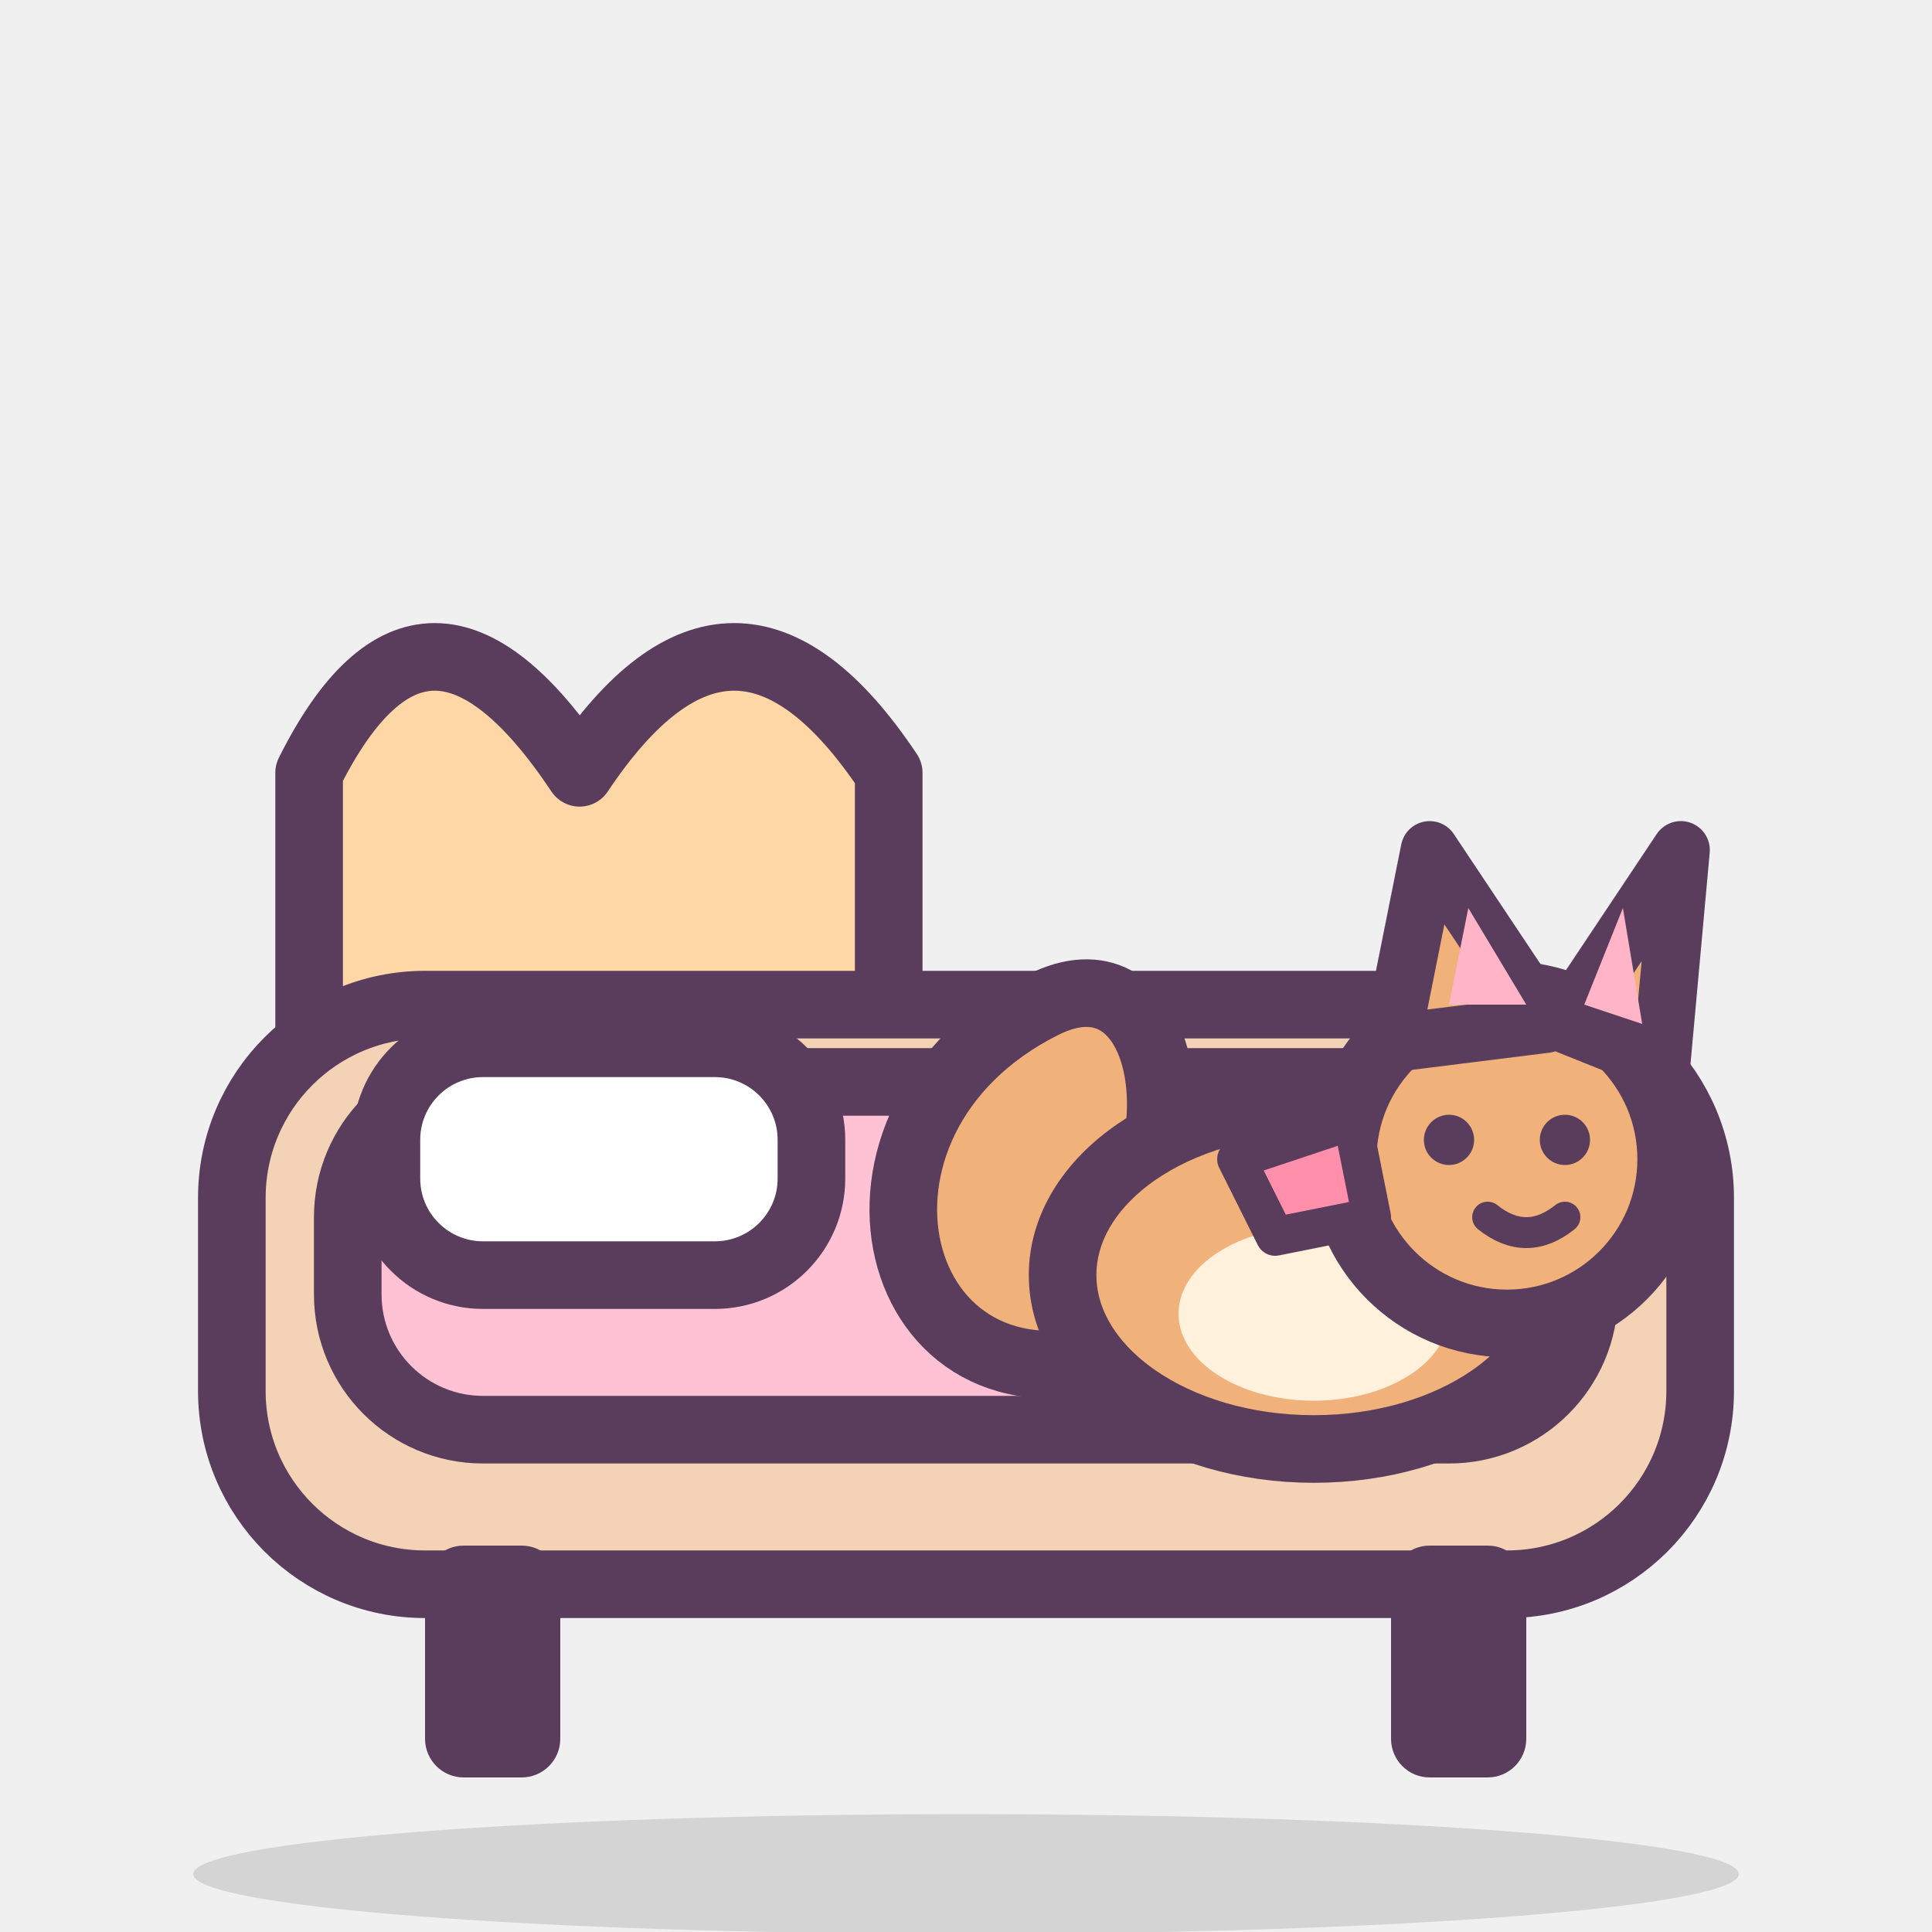
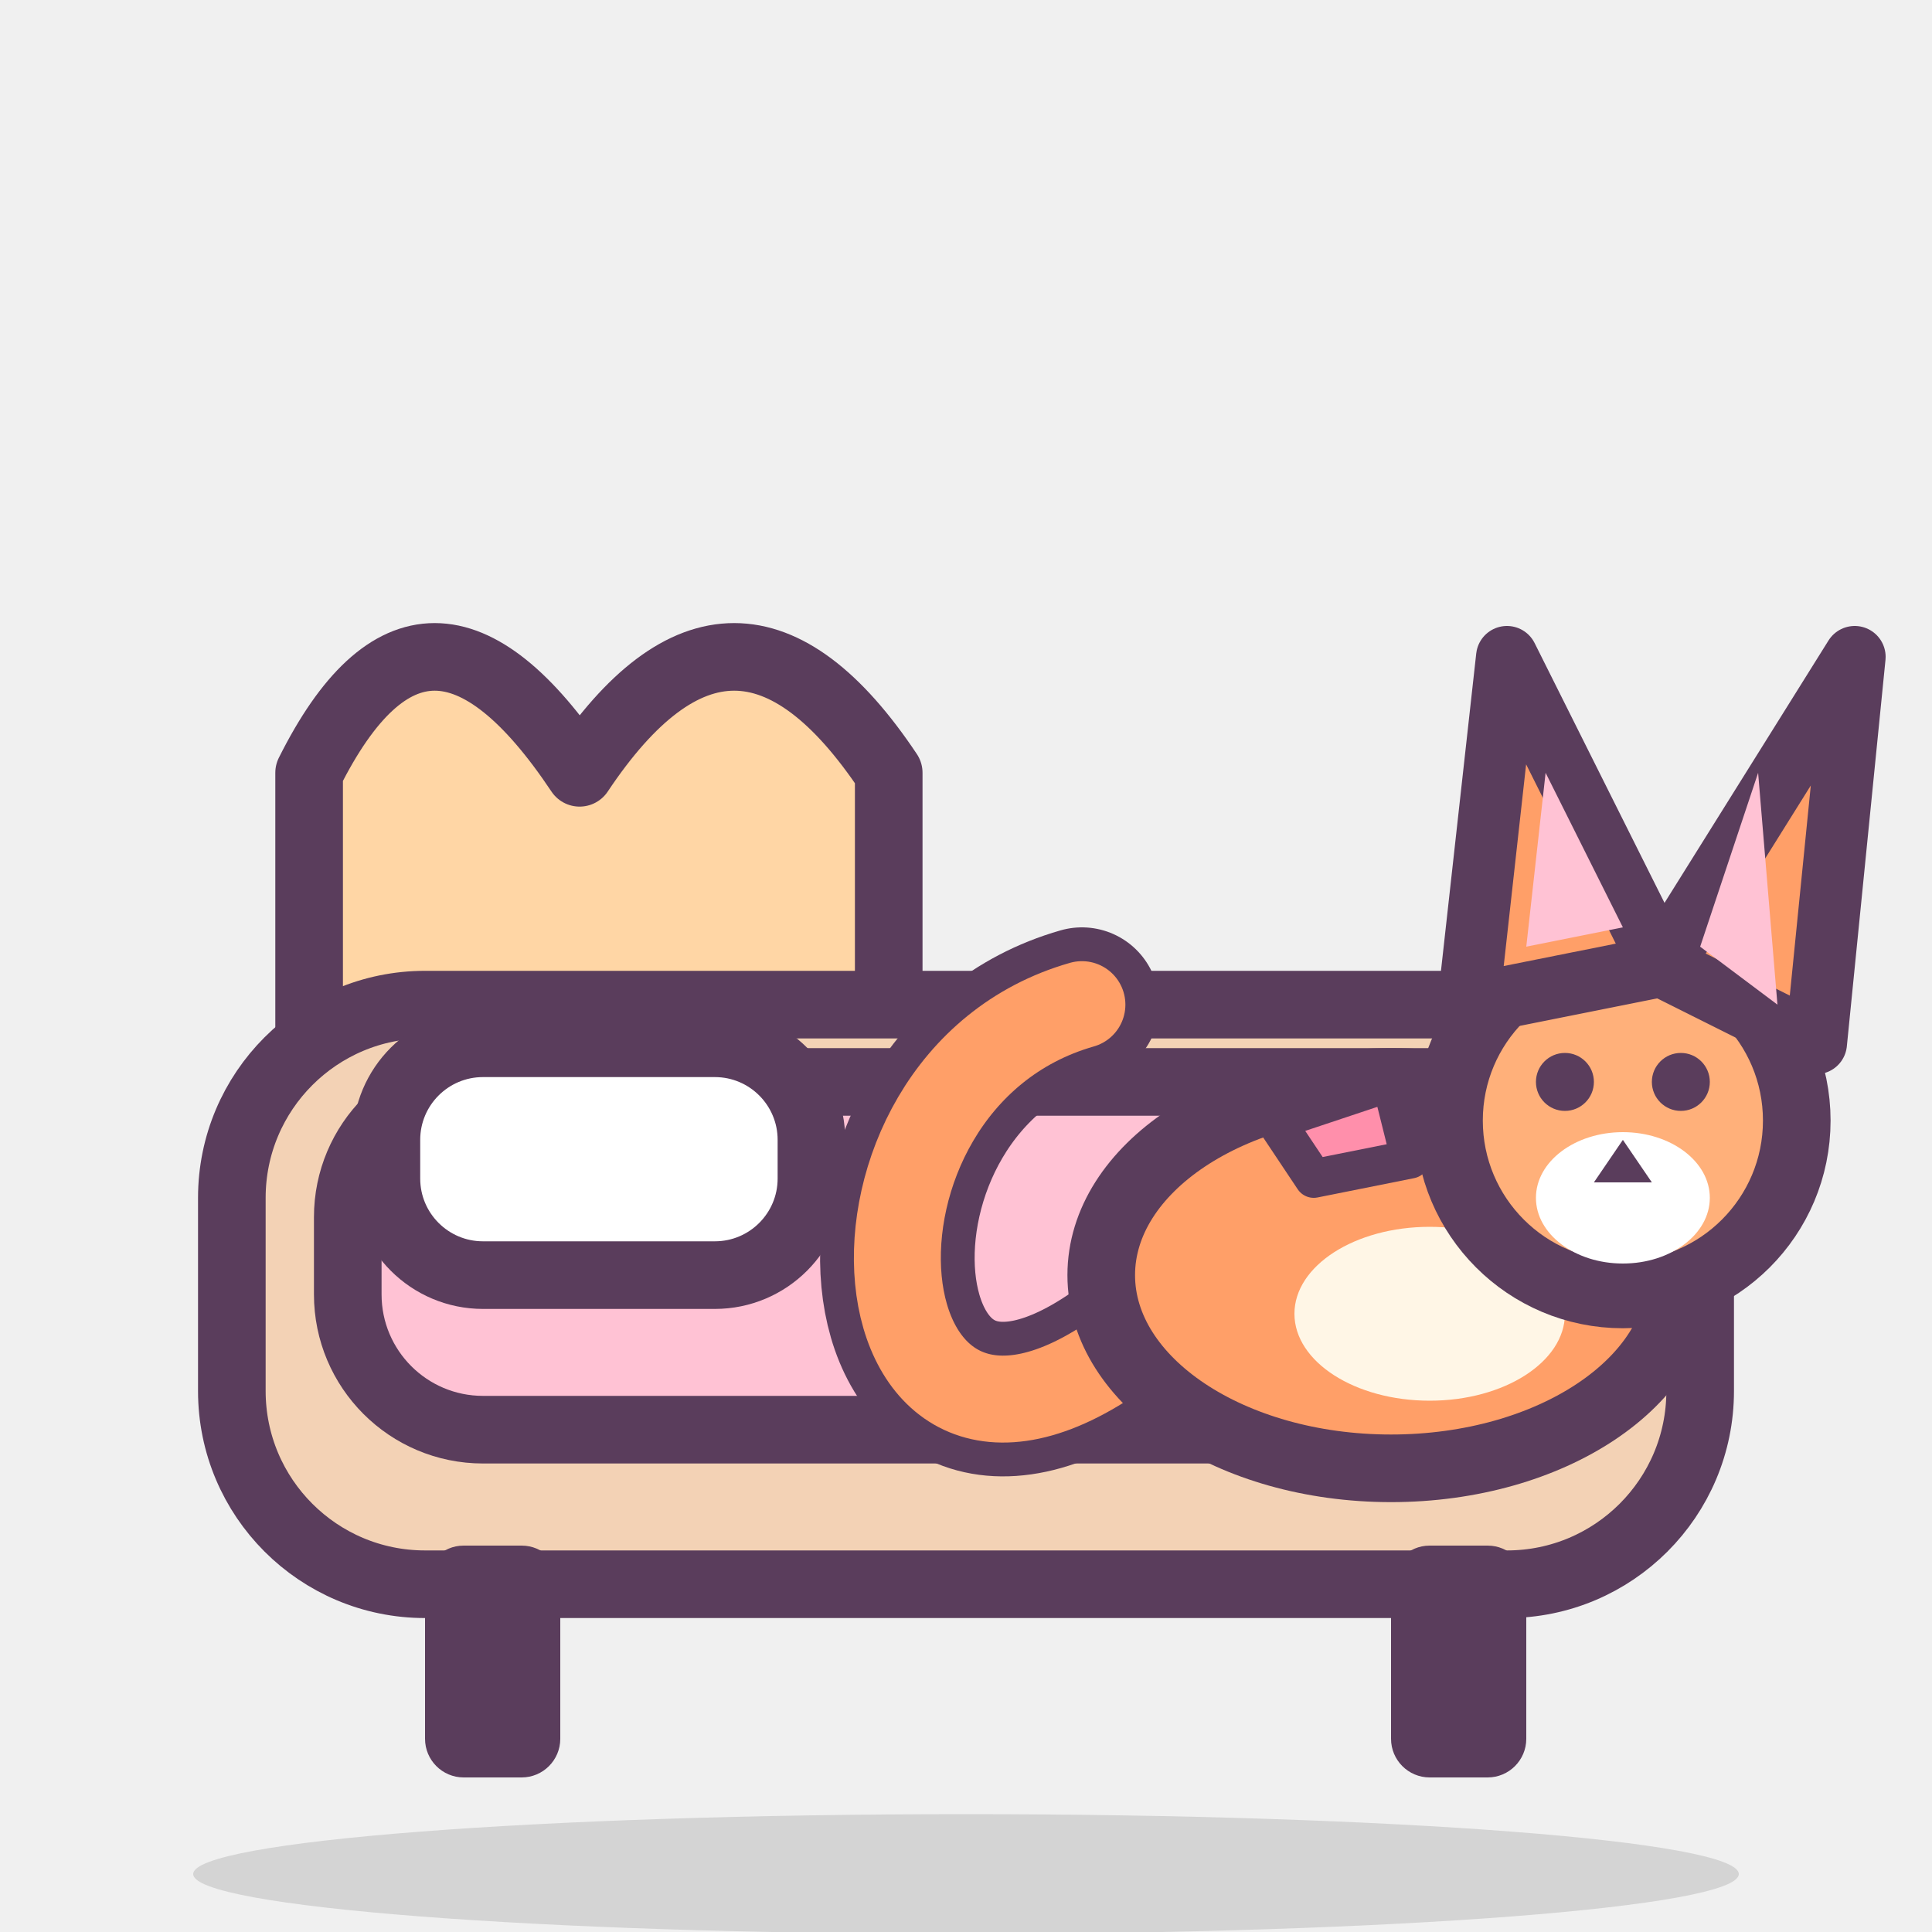
<svg xmlns="http://www.w3.org/2000/svg" viewBox="0 0 100 100" width="100" height="100">
  <ellipse cx="50" cy="97" rx="40" ry="3.1" fill="#000" opacity=".12" />
  <path d="M16 40 Q22 28 30 40 Q38 28 46 40 L46 58 H16 Z" fill="#ffd6a5" stroke="#5a3d5c" stroke-width="3.5" stroke-linejoin="round" stroke-linecap="round" />
  <rect x="12" y="52" width="76" height="30" rx="10" fill="#f3d2b5" stroke="#5a3d5c" stroke-width="3.5" stroke-linejoin="round" stroke-linecap="round" />
  <rect x="18" y="56" width="64" height="18" rx="7" fill="#ffc2d4" stroke="#5a3d5c" stroke-width="3.5" stroke-linejoin="round" stroke-linecap="round" />
  <rect x="20" y="54" width="22" height="12" rx="5" fill="#fff" stroke="#5a3d5c" stroke-width="3.5" stroke-linejoin="round" stroke-linecap="round" />
-   <path d="M58 70 C46 74 42 58 54 52 C60 49 62 58 58 64" fill="#f0b27a" stroke="#5a3d5c" stroke-width="3.5" stroke-linejoin="round" stroke-linecap="round" />
-   <ellipse cx="68" cy="66" rx="13" ry="9" fill="#f0b27a" stroke="#5a3d5c" stroke-width="3.5" stroke-linejoin="round" stroke-linecap="round" />
-   <ellipse cx="68" cy="68" rx="7" ry="4.5" fill="#fff1dc" />
-   <circle cx="78" cy="60" r="8.5" fill="#f0b27a" stroke="#5a3d5c" stroke-width="3.5" stroke-linejoin="round" stroke-linecap="round" />
-   <path d="M72 54 L74 44 L80 53 Z" fill="#f0b27a" stroke="#5a3d5c" stroke-width="3" stroke-linejoin="round" />
-   <path d="M81 53 L87 44 L86 55 Z" fill="#f0b27a" stroke="#5a3d5c" stroke-width="3" stroke-linejoin="round" />
-   <path d="M75 52 L76 47 L79 52 Z" fill="#ffb4c8" />
-   <path d="M82 52 L84 47 L85 53 Z" fill="#ffb4c8" />
-   <circle cx="75" cy="59" r="1.3" fill="#5a3d5c" />
-   <circle cx="81" cy="59" r="1.3" fill="#5a3d5c" />
-   <path d="M77 63 q2 1.6 4 0" fill="none" stroke="#5a3d5c" stroke-width="1.6" stroke-linecap="round" />
-   <path d="M64 60 l6 -2 1 5 -5 1 z" fill="#ff8fab" stroke="#5a3d5c" stroke-width="2" stroke-linejoin="round" />
+   <path d="M58 70 C44 80 42 56 56 52" fill="none" stroke="#5a3d5c" stroke-width="8" stroke-linecap="round" />
+   <path d="M58 70 C44 80 42 56 56 52" fill="none" stroke="#ff9f68" stroke-width="4.5" stroke-linecap="round" />
+   <ellipse cx="72" cy="66" rx="15" ry="10" fill="#ff9f68" stroke="#5a3d5c" stroke-width="3.5" stroke-linejoin="round" stroke-linecap="round" />
+   <ellipse cx="74" cy="68" rx="7" ry="4.5" fill="#fff6e6" />
+   <circle cx="84" cy="58" r="9" fill="#ffb07a" stroke="#5a3d5c" stroke-width="3.5" stroke-linejoin="round" stroke-linecap="round" />
+   <path d="M76 52 L78 34 L86 50 Z" fill="#ff9f68" stroke="#5a3d5c" stroke-width="3.2" stroke-linejoin="round" />
+   <path d="M86 50 L96 34 L94 54 Z" fill="#ff9f68" stroke="#5a3d5c" stroke-width="3.2" stroke-linejoin="round" />
+   <path d="M79 49 L80 40 L84 48 Z" fill="#ffc2d4" />
+   <path d="M88 49 L91 40 L92 52 Z" fill="#ffc2d4" />
+   <ellipse cx="84" cy="62" rx="4.5" ry="3.4" fill="#fff" />
+   <circle cx="81" cy="56" r="1.5" fill="#5a3d5c" />
+   <circle cx="87" cy="56" r="1.5" fill="#5a3d5c" />
+   <path d="M84 59 l-1.5 2.2 h3 z" fill="#5a3d5c" />
+   <path d="M66 58 l6 -2 1 4 -5 1 z" fill="#ff8fab" stroke="#5a3d5c" stroke-width="2" stroke-linejoin="round" />
  <rect x="22" y="80" width="7" height="12" rx="2" fill="#5a3d5c" />
  <rect x="72" y="80" width="7" height="12" rx="2" fill="#5a3d5c" />
</svg>
